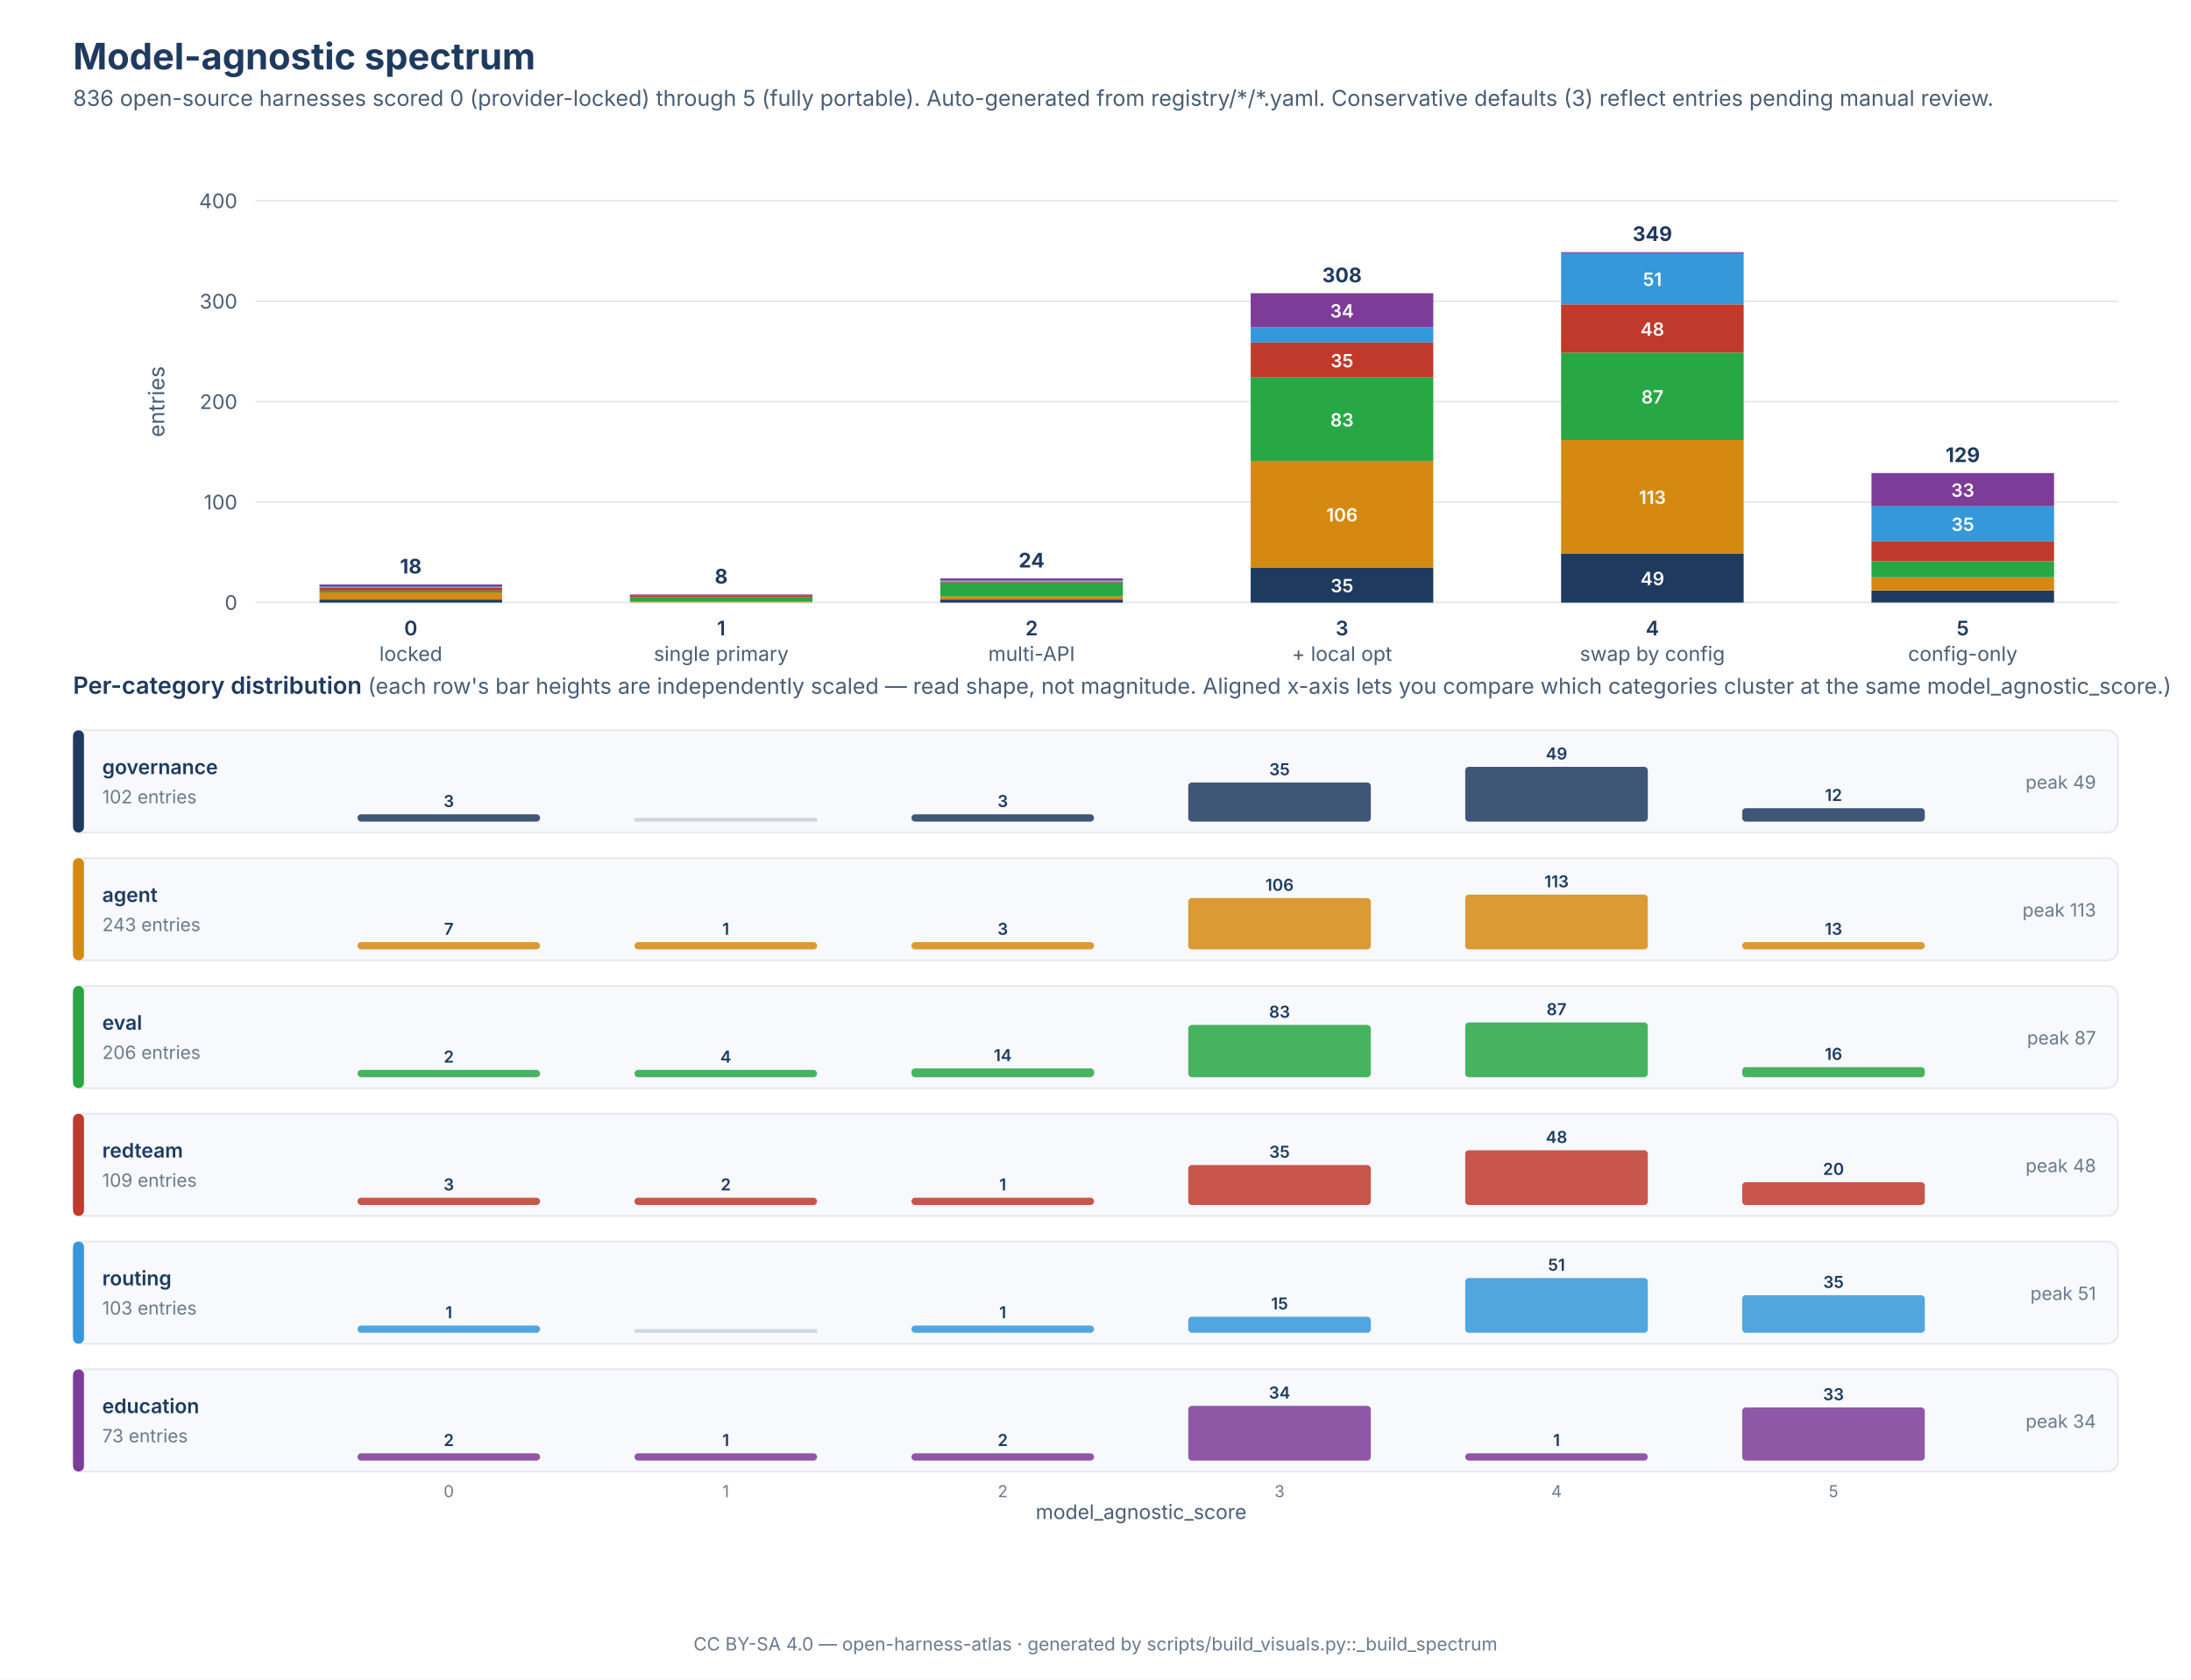
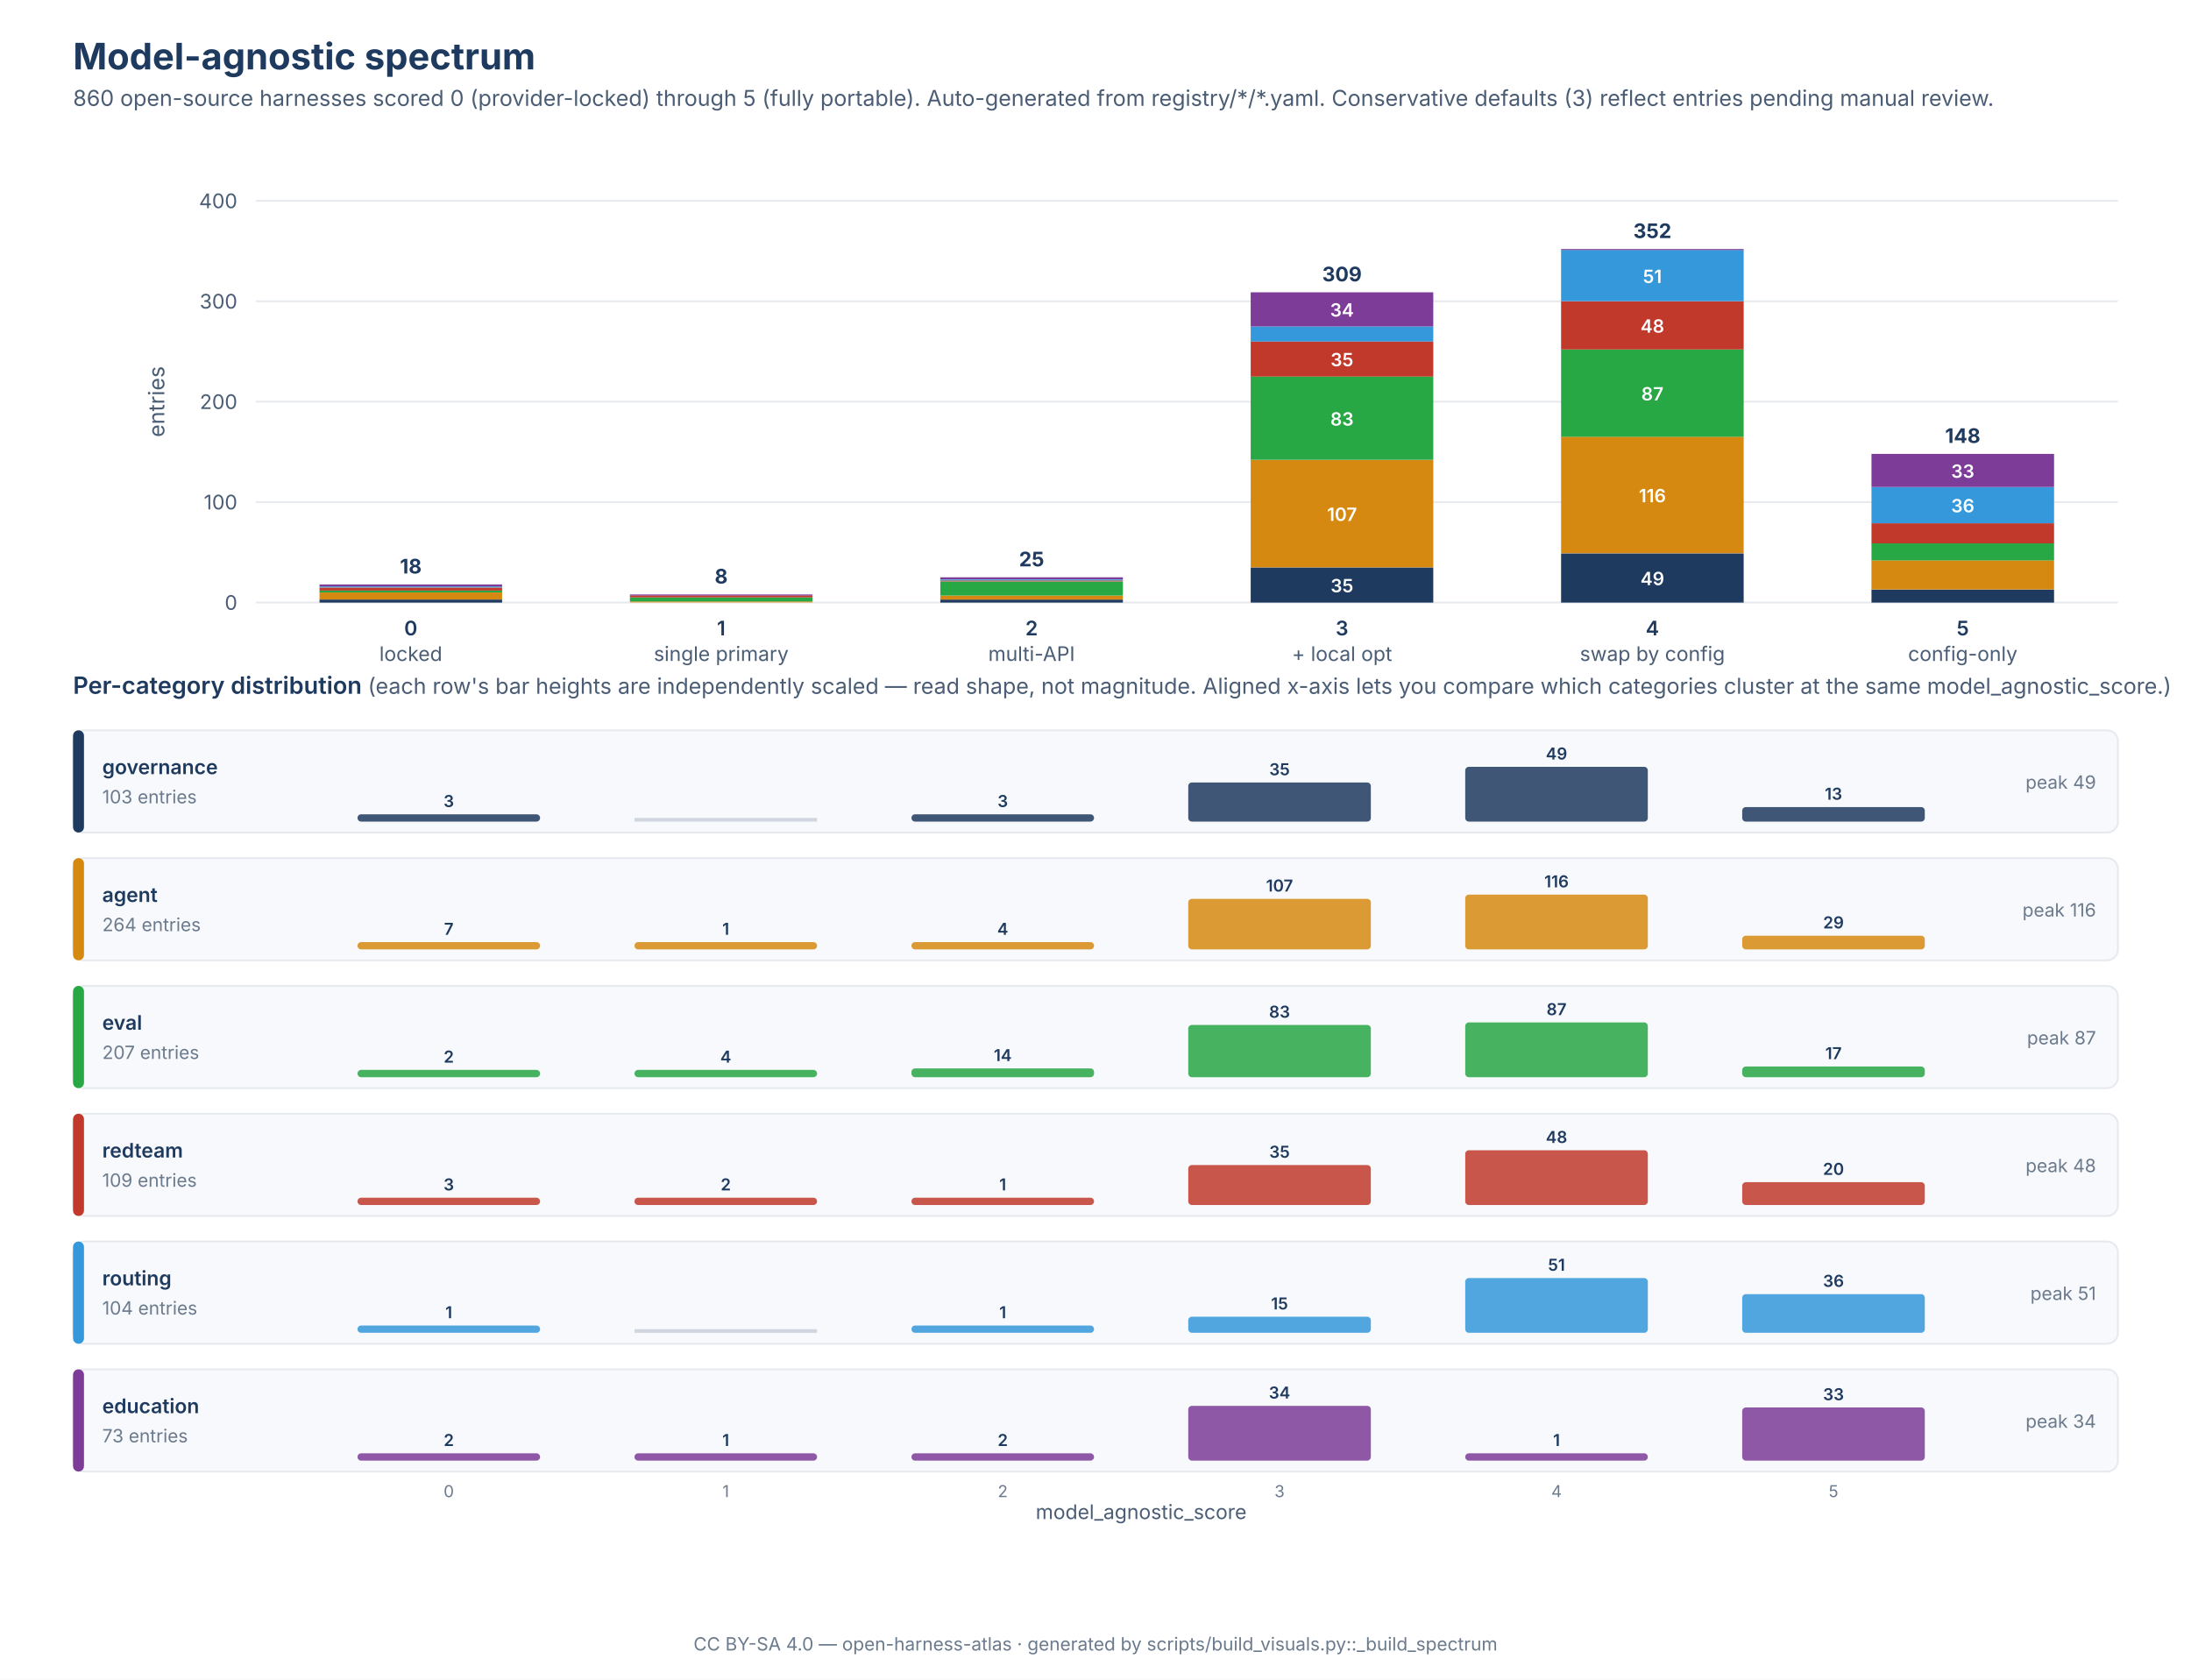
<svg xmlns="http://www.w3.org/2000/svg" viewBox="0 0 1200 920" role="img" aria-labelledby="title desc">
  <style>.body{font-family:"Inter","Helvetica Neue",Arial,sans-serif;}.title{font-size:20px;font-weight:700;fill:#1f3a5f;}.sub{font-size:12px;font-weight:400;fill:#4a5d75;}.h2{font-size:13px;font-weight:600;fill:#1f3a5f;}.axis{font-size:11px;fill:#4a5d75;}.axis-bold{font-size:11px;font-weight:600;fill:#1f3a5f;text-anchor:middle;}.bar-total{font-size:11px;font-weight:700;fill:#1f3a5f;text-anchor:middle;}.seg-label{font-size:10px;font-weight:600;fill:#ffffff;text-anchor:middle;}.mini-title{font-size:11px;font-weight:600;fill:#1f3a5f;}.mini-count{font-size:10px;fill:#6b7a8c;}.mini-axis{font-size:9px;fill:#6b7a8c;text-anchor:middle;}.mini-bar-label{font-size:9px;font-weight:600;fill:#1f3a5f;text-anchor:middle;}.legend-text{font-size:11px;fill:#1f3a5f;}.footer{font-size:10px;fill:#6b7a8c;text-anchor:middle;}</style>
  <rect width="1200" height="920" fill="#ffffff" />
  <text x="40" y="38" class="body title">Model-agnostic spectrum</text>
-   <text x="40" y="58" class="body sub">836 open-source harnesses scored 0 (provider-locked) through 5 (fully portable). Auto-generated from registry/*/*.yaml. Conservative defaults (3) reflect entries pending manual review.</text>
+   <text x="40" y="58" class="body sub">860 open-source harnesses scored 0 (provider-locked) through 5 (fully portable). Auto-generated from registry/*/*.yaml. Conservative defaults (3) reflect entries pending manual review.</text>
  <line x1="140" y1="330.0" x2="1160" y2="330.0" stroke="#e6e9ee" stroke-width="1" />
  <text x="130" y="334.0" class="body axis" text-anchor="end">0</text>
  <line x1="140" y1="275.0" x2="1160" y2="275.0" stroke="#e6e9ee" stroke-width="1" />
  <text x="130" y="279.0" class="body axis" text-anchor="end">100</text>
  <line x1="140" y1="220.0" x2="1160" y2="220.0" stroke="#e6e9ee" stroke-width="1" />
  <text x="130" y="224.0" class="body axis" text-anchor="end">200</text>
  <line x1="140" y1="165.0" x2="1160" y2="165.0" stroke="#e6e9ee" stroke-width="1" />
  <text x="130" y="169.0" class="body axis" text-anchor="end">300</text>
  <line x1="140" y1="110.0" x2="1160" y2="110.0" stroke="#e6e9ee" stroke-width="1" />
  <text x="130" y="114.0" class="body axis" text-anchor="end">400</text>
  <text x="90" y="220.0" class="body sub" transform="rotate(-90 90,220.0)" text-anchor="middle">entries</text>
  <rect x="175.0" y="328.4" width="100" height="1.65" fill="#1f3a5f" />
  <rect x="175.0" y="324.5" width="100" height="3.85" fill="#d68910" />
  <rect x="175.0" y="323.4" width="100" height="1.10" fill="#28a745" />
  <rect x="175.0" y="321.8" width="100" height="1.65" fill="#c0392b" />
  <rect x="175.0" y="321.2" width="100" height="0.55" fill="#3498db" />
  <rect x="175.0" y="320.1" width="100" height="1.10" fill="#7d3c98" />
  <text x="225.0" y="314.1" class="body bar-total">18</text>
  <text x="225.0" y="348.0" class="body axis-bold">0</text>
  <rect x="345.0" y="329.4" width="100" height="0.55" fill="#d68910" />
  <rect x="345.0" y="327.2" width="100" height="2.20" fill="#28a745" />
  <rect x="345.0" y="326.1" width="100" height="1.10" fill="#c0392b" />
  <rect x="345.0" y="325.6" width="100" height="0.55" fill="#7d3c98" />
  <text x="395.0" y="319.6" class="body bar-total">8</text>
  <text x="395.0" y="348.0" class="body axis-bold">1</text>
  <rect x="515.0" y="328.4" width="100" height="1.65" fill="#1f3a5f" />
-   <rect x="515.0" y="326.7" width="100" height="1.65" fill="#d68910" />
-   <rect x="515.0" y="319.0" width="100" height="7.70" fill="#28a745" />
-   <rect x="515.0" y="318.5" width="100" height="0.55" fill="#c0392b" />
-   <rect x="515.0" y="317.9" width="100" height="0.55" fill="#3498db" />
-   <rect x="515.0" y="316.8" width="100" height="1.10" fill="#7d3c98" />
-   <text x="565.0" y="310.8" class="body bar-total">24</text>
+   <rect x="515.0" y="326.2" width="100" height="2.20" fill="#d68910" />
+   <rect x="515.0" y="318.5" width="100" height="7.70" fill="#28a745" />
+   <rect x="515.0" y="317.9" width="100" height="0.55" fill="#c0392b" />
+   <rect x="515.0" y="317.4" width="100" height="0.55" fill="#3498db" />
+   <rect x="515.0" y="316.2" width="100" height="1.10" fill="#7d3c98" />
+   <text x="565.0" y="310.2" class="body bar-total">25</text>
  <text x="565.0" y="348.0" class="body axis-bold">2</text>
  <rect x="685.0" y="310.8" width="100" height="19.25" fill="#1f3a5f" />
  <text x="735.0" y="324.4" class="body seg-label">35</text>
-   <rect x="685.0" y="252.4" width="100" height="58.30" fill="#d68910" />
-   <text x="735.0" y="285.6" class="body seg-label">106</text>
-   <rect x="685.0" y="206.8" width="100" height="45.65" fill="#28a745" />
-   <text x="735.0" y="233.6" class="body seg-label">83</text>
-   <rect x="685.0" y="187.5" width="100" height="19.25" fill="#c0392b" />
-   <text x="735.0" y="201.2" class="body seg-label">35</text>
-   <rect x="685.0" y="179.3" width="100" height="8.25" fill="#3498db" />
-   <rect x="685.0" y="160.6" width="100" height="18.70" fill="#7d3c98" />
-   <text x="735.0" y="173.9" class="body seg-label">34</text>
-   <text x="735.0" y="154.6" class="body bar-total">308</text>
+   <rect x="685.0" y="251.9" width="100" height="58.85" fill="#d68910" />
+   <text x="735.0" y="285.3" class="body seg-label">107</text>
+   <rect x="685.0" y="206.2" width="100" height="45.65" fill="#28a745" />
+   <text x="735.0" y="233.1" class="body seg-label">83</text>
+   <rect x="685.0" y="187.0" width="100" height="19.25" fill="#c0392b" />
+   <text x="735.0" y="200.6" class="body seg-label">35</text>
+   <rect x="685.0" y="178.8" width="100" height="8.25" fill="#3498db" />
+   <rect x="685.0" y="160.1" width="100" height="18.70" fill="#7d3c98" />
+   <text x="735.0" y="173.4" class="body seg-label">34</text>
+   <text x="735.0" y="154.1" class="body bar-total">309</text>
  <text x="735.0" y="348.0" class="body axis-bold">3</text>
  <rect x="855.0" y="303.1" width="100" height="26.95" fill="#1f3a5f" />
  <text x="905.0" y="320.5" class="body seg-label">49</text>
-   <rect x="855.0" y="240.9" width="100" height="62.15" fill="#d68910" />
-   <text x="905.0" y="276.0" class="body seg-label">113</text>
-   <rect x="855.0" y="193.1" width="100" height="47.85" fill="#28a745" />
-   <text x="905.0" y="221.0" class="body seg-label">87</text>
-   <rect x="855.0" y="166.7" width="100" height="26.40" fill="#c0392b" />
-   <text x="905.0" y="183.9" class="body seg-label">48</text>
-   <rect x="855.0" y="138.6" width="100" height="28.05" fill="#3498db" />
-   <text x="905.0" y="156.6" class="body seg-label">51</text>
-   <rect x="855.0" y="138.1" width="100" height="0.55" fill="#7d3c98" />
-   <text x="905.0" y="132.0" class="body bar-total">349</text>
+   <rect x="855.0" y="239.2" width="100" height="63.80" fill="#d68910" />
+   <text x="905.0" y="275.1" class="body seg-label">116</text>
+   <rect x="855.0" y="191.4" width="100" height="47.85" fill="#28a745" />
+   <text x="905.0" y="219.3" class="body seg-label">87</text>
+   <rect x="855.0" y="165.0" width="100" height="26.40" fill="#c0392b" />
+   <text x="905.0" y="182.2" class="body seg-label">48</text>
+   <rect x="855.0" y="136.9" width="100" height="28.05" fill="#3498db" />
+   <text x="905.0" y="155.0" class="body seg-label">51</text>
+   <rect x="855.0" y="136.4" width="100" height="0.55" fill="#7d3c98" />
+   <text x="905.0" y="130.4" class="body bar-total">352</text>
  <text x="905.0" y="348.0" class="body axis-bold">4</text>
-   <rect x="1025.0" y="323.4" width="100" height="6.60" fill="#1f3a5f" />
-   <rect x="1025.0" y="316.2" width="100" height="7.15" fill="#d68910" />
-   <rect x="1025.0" y="307.4" width="100" height="8.80" fill="#28a745" />
-   <rect x="1025.0" y="296.4" width="100" height="11.00" fill="#c0392b" />
-   <rect x="1025.0" y="277.2" width="100" height="19.25" fill="#3498db" />
-   <text x="1075.0" y="290.8" class="body seg-label">35</text>
-   <rect x="1025.0" y="259.1" width="100" height="18.15" fill="#7d3c98" />
-   <text x="1075.0" y="272.1" class="body seg-label">33</text>
-   <text x="1075.0" y="253.1" class="body bar-total">129</text>
+   <rect x="1025.0" y="322.9" width="100" height="7.15" fill="#1f3a5f" />
+   <rect x="1025.0" y="306.9" width="100" height="15.95" fill="#d68910" />
+   <rect x="1025.0" y="297.6" width="100" height="9.35" fill="#28a745" />
+   <rect x="1025.0" y="286.6" width="100" height="11.00" fill="#c0392b" />
+   <rect x="1025.0" y="266.8" width="100" height="19.80" fill="#3498db" />
+   <text x="1075.0" y="280.6" class="body seg-label">36</text>
+   <rect x="1025.0" y="248.6" width="100" height="18.15" fill="#7d3c98" />
+   <text x="1075.0" y="261.7" class="body seg-label">33</text>
+   <text x="1075.0" y="242.6" class="body bar-total">148</text>
  <text x="1075.0" y="348.0" class="body axis-bold">5</text>
  <text x="225.0" y="362.0" class="body axis" text-anchor="middle">locked</text>
  <text x="395.0" y="362.0" class="body axis" text-anchor="middle">single primary</text>
  <text x="565.0" y="362.0" class="body axis" text-anchor="middle">multi-API</text>
  <text x="735.0" y="362.0" class="body axis" text-anchor="middle">+ local opt</text>
  <text x="905.0" y="362.0" class="body axis" text-anchor="middle">swap by config</text>
  <text x="1075.0" y="362.0" class="body axis" text-anchor="middle">config-only</text>
  <text x="40" y="380" class="body h2">Per-category distribution <tspan class="sub">(each row's bar heights are independently scaled — read shape, not magnitude. Aligned x-axis lets you compare which categories cluster at the same model_agnostic_score.)</tspan>
  </text>
  <rect x="40" y="400.0" width="1120" height="56.0" rx="6" fill="#f7f9fc" stroke="#e6e9ee" stroke-width="1" />
  <rect x="40" y="400.0" width="6" height="56.0" rx="3" fill="#1f3a5f" />
  <text x="56" y="424.0" class="body mini-title">governance</text>
-   <text x="56" y="440.0" class="body mini-count">102 entries</text>
+   <text x="56" y="440.0" class="body mini-count">103 entries</text>
  <rect x="195.8" y="446.00" width="100.0" height="4.00" rx="2" fill="#1f3a5f" opacity="0.85" />
  <text x="245.8" y="442.0" class="body mini-bar-label">3</text>
  <line x1="347.5" y1="449.00" x2="447.5" y2="449.00" stroke="#cfd6df" stroke-width="2" />
  <rect x="499.2" y="446.00" width="100.0" height="4.00" rx="2" fill="#1f3a5f" opacity="0.85" />
  <text x="549.2" y="442.0" class="body mini-bar-label">3</text>
  <rect x="650.8" y="428.57" width="100.0" height="21.43" rx="2" fill="#1f3a5f" opacity="0.85" />
  <text x="700.8" y="424.6" class="body mini-bar-label">35</text>
  <rect x="802.5" y="420.00" width="100.0" height="30.00" rx="2" fill="#1f3a5f" opacity="0.85" />
  <text x="852.5" y="416.0" class="body mini-bar-label">49</text>
-   <rect x="954.2" y="442.65" width="100.0" height="7.35" rx="2" fill="#1f3a5f" opacity="0.85" />
-   <text x="1004.2" y="438.7" class="body mini-bar-label">12</text>
+   <rect x="954.2" y="442.04" width="100.0" height="7.96" rx="2" fill="#1f3a5f" opacity="0.85" />
+   <text x="1004.2" y="438.0" class="body mini-bar-label">13</text>
  <text x="1148" y="432.0" class="body mini-count" text-anchor="end">peak 49</text>
  <rect x="40" y="470.0" width="1120" height="56.0" rx="6" fill="#f7f9fc" stroke="#e6e9ee" stroke-width="1" />
  <rect x="40" y="470.0" width="6" height="56.0" rx="3" fill="#d68910" />
  <text x="56" y="494.0" class="body mini-title">agent</text>
-   <text x="56" y="510.0" class="body mini-count">243 entries</text>
+   <text x="56" y="510.0" class="body mini-count">264 entries</text>
  <rect x="195.8" y="516.00" width="100.0" height="4.00" rx="2" fill="#d68910" opacity="0.85" />
  <text x="245.8" y="512.0" class="body mini-bar-label">7</text>
  <rect x="347.5" y="516.00" width="100.0" height="4.00" rx="2" fill="#d68910" opacity="0.85" />
  <text x="397.5" y="512.0" class="body mini-bar-label">1</text>
  <rect x="499.2" y="516.00" width="100.0" height="4.00" rx="2" fill="#d68910" opacity="0.85" />
-   <text x="549.2" y="512.0" class="body mini-bar-label">3</text>
-   <rect x="650.8" y="491.86" width="100.0" height="28.14" rx="2" fill="#d68910" opacity="0.85" />
-   <text x="700.8" y="487.9" class="body mini-bar-label">106</text>
+   <text x="549.2" y="512.0" class="body mini-bar-label">4</text>
+   <rect x="650.8" y="492.33" width="100.0" height="27.67" rx="2" fill="#d68910" opacity="0.85" />
+   <text x="700.8" y="488.3" class="body mini-bar-label">107</text>
  <rect x="802.5" y="490.00" width="100.0" height="30.00" rx="2" fill="#d68910" opacity="0.85" />
-   <text x="852.5" y="486.0" class="body mini-bar-label">113</text>
-   <rect x="954.2" y="516.00" width="100.0" height="4.00" rx="2" fill="#d68910" opacity="0.85" />
-   <text x="1004.2" y="512.0" class="body mini-bar-label">13</text>
-   <text x="1148" y="502.0" class="body mini-count" text-anchor="end">peak 113</text>
+   <text x="852.5" y="486.0" class="body mini-bar-label">116</text>
+   <rect x="954.2" y="512.50" width="100.0" height="7.50" rx="2" fill="#d68910" opacity="0.85" />
+   <text x="1004.2" y="508.5" class="body mini-bar-label">29</text>
+   <text x="1148" y="502.0" class="body mini-count" text-anchor="end">peak 116</text>
  <rect x="40" y="540.0" width="1120" height="56.0" rx="6" fill="#f7f9fc" stroke="#e6e9ee" stroke-width="1" />
  <rect x="40" y="540.0" width="6" height="56.0" rx="3" fill="#28a745" />
  <text x="56" y="564.0" class="body mini-title">eval</text>
-   <text x="56" y="580.0" class="body mini-count">206 entries</text>
+   <text x="56" y="580.0" class="body mini-count">207 entries</text>
  <rect x="195.8" y="586.00" width="100.0" height="4.00" rx="2" fill="#28a745" opacity="0.85" />
  <text x="245.8" y="582.0" class="body mini-bar-label">2</text>
  <rect x="347.5" y="586.00" width="100.0" height="4.00" rx="2" fill="#28a745" opacity="0.85" />
  <text x="397.5" y="582.0" class="body mini-bar-label">4</text>
  <rect x="499.2" y="585.17" width="100.0" height="4.83" rx="2" fill="#28a745" opacity="0.85" />
  <text x="549.2" y="581.2" class="body mini-bar-label">14</text>
  <rect x="650.8" y="561.38" width="100.0" height="28.62" rx="2" fill="#28a745" opacity="0.85" />
  <text x="700.8" y="557.4" class="body mini-bar-label">83</text>
  <rect x="802.5" y="560.00" width="100.0" height="30.00" rx="2" fill="#28a745" opacity="0.85" />
  <text x="852.5" y="556.0" class="body mini-bar-label">87</text>
-   <rect x="954.2" y="584.48" width="100.0" height="5.52" rx="2" fill="#28a745" opacity="0.85" />
-   <text x="1004.2" y="580.5" class="body mini-bar-label">16</text>
+   <rect x="954.2" y="584.14" width="100.0" height="5.86" rx="2" fill="#28a745" opacity="0.85" />
+   <text x="1004.2" y="580.1" class="body mini-bar-label">17</text>
  <text x="1148" y="572.0" class="body mini-count" text-anchor="end">peak 87</text>
  <rect x="40" y="610.0" width="1120" height="56.0" rx="6" fill="#f7f9fc" stroke="#e6e9ee" stroke-width="1" />
  <rect x="40" y="610.0" width="6" height="56.0" rx="3" fill="#c0392b" />
  <text x="56" y="634.0" class="body mini-title">redteam</text>
  <text x="56" y="650.0" class="body mini-count">109 entries</text>
  <rect x="195.8" y="656.00" width="100.0" height="4.00" rx="2" fill="#c0392b" opacity="0.85" />
  <text x="245.8" y="652.0" class="body mini-bar-label">3</text>
  <rect x="347.5" y="656.00" width="100.0" height="4.00" rx="2" fill="#c0392b" opacity="0.85" />
  <text x="397.5" y="652.0" class="body mini-bar-label">2</text>
  <rect x="499.2" y="656.00" width="100.0" height="4.00" rx="2" fill="#c0392b" opacity="0.85" />
  <text x="549.2" y="652.0" class="body mini-bar-label">1</text>
  <rect x="650.8" y="638.12" width="100.0" height="21.88" rx="2" fill="#c0392b" opacity="0.85" />
  <text x="700.8" y="634.1" class="body mini-bar-label">35</text>
  <rect x="802.5" y="630.00" width="100.0" height="30.00" rx="2" fill="#c0392b" opacity="0.85" />
  <text x="852.5" y="626.0" class="body mini-bar-label">48</text>
  <rect x="954.2" y="647.50" width="100.0" height="12.50" rx="2" fill="#c0392b" opacity="0.85" />
  <text x="1004.2" y="643.5" class="body mini-bar-label">20</text>
  <text x="1148" y="642.0" class="body mini-count" text-anchor="end">peak 48</text>
  <rect x="40" y="680.0" width="1120" height="56.0" rx="6" fill="#f7f9fc" stroke="#e6e9ee" stroke-width="1" />
  <rect x="40" y="680.0" width="6" height="56.0" rx="3" fill="#3498db" />
  <text x="56" y="704.0" class="body mini-title">routing</text>
-   <text x="56" y="720.0" class="body mini-count">103 entries</text>
+   <text x="56" y="720.0" class="body mini-count">104 entries</text>
  <rect x="195.8" y="726.00" width="100.0" height="4.00" rx="2" fill="#3498db" opacity="0.85" />
  <text x="245.8" y="722.0" class="body mini-bar-label">1</text>
  <line x1="347.5" y1="729.00" x2="447.5" y2="729.00" stroke="#cfd6df" stroke-width="2" />
  <rect x="499.2" y="726.00" width="100.0" height="4.00" rx="2" fill="#3498db" opacity="0.85" />
  <text x="549.2" y="722.0" class="body mini-bar-label">1</text>
  <rect x="650.8" y="721.18" width="100.0" height="8.82" rx="2" fill="#3498db" opacity="0.85" />
  <text x="700.8" y="717.2" class="body mini-bar-label">15</text>
  <rect x="802.5" y="700.00" width="100.0" height="30.00" rx="2" fill="#3498db" opacity="0.85" />
  <text x="852.5" y="696.0" class="body mini-bar-label">51</text>
-   <rect x="954.2" y="709.41" width="100.0" height="20.59" rx="2" fill="#3498db" opacity="0.85" />
-   <text x="1004.2" y="705.4" class="body mini-bar-label">35</text>
+   <rect x="954.2" y="708.82" width="100.0" height="21.18" rx="2" fill="#3498db" opacity="0.85" />
+   <text x="1004.2" y="704.8" class="body mini-bar-label">36</text>
  <text x="1148" y="712.0" class="body mini-count" text-anchor="end">peak 51</text>
  <rect x="40" y="750.0" width="1120" height="56.0" rx="6" fill="#f7f9fc" stroke="#e6e9ee" stroke-width="1" />
  <rect x="40" y="750.0" width="6" height="56.0" rx="3" fill="#7d3c98" />
  <text x="56" y="774.0" class="body mini-title">education</text>
  <text x="56" y="790.0" class="body mini-count">73 entries</text>
  <rect x="195.8" y="796.00" width="100.0" height="4.00" rx="2" fill="#7d3c98" opacity="0.85" />
  <text x="245.8" y="792.0" class="body mini-bar-label">2</text>
  <rect x="347.5" y="796.00" width="100.0" height="4.00" rx="2" fill="#7d3c98" opacity="0.85" />
  <text x="397.5" y="792.0" class="body mini-bar-label">1</text>
  <rect x="499.2" y="796.00" width="100.0" height="4.00" rx="2" fill="#7d3c98" opacity="0.85" />
  <text x="549.2" y="792.0" class="body mini-bar-label">2</text>
  <rect x="650.8" y="770.00" width="100.0" height="30.00" rx="2" fill="#7d3c98" opacity="0.85" />
  <text x="700.8" y="766.0" class="body mini-bar-label">34</text>
  <rect x="802.5" y="796.00" width="100.0" height="4.00" rx="2" fill="#7d3c98" opacity="0.85" />
  <text x="852.5" y="792.0" class="body mini-bar-label">1</text>
  <rect x="954.2" y="770.88" width="100.0" height="29.12" rx="2" fill="#7d3c98" opacity="0.85" />
  <text x="1004.2" y="766.9" class="body mini-bar-label">33</text>
  <text x="1148" y="782.0" class="body mini-count" text-anchor="end">peak 34</text>
  <text x="245.8" y="820.0" class="body mini-axis">0</text>
  <text x="397.5" y="820.0" class="body mini-axis">1</text>
  <text x="549.2" y="820.0" class="body mini-axis">2</text>
  <text x="700.8" y="820.0" class="body mini-axis">3</text>
  <text x="852.5" y="820.0" class="body mini-axis">4</text>
  <text x="1004.2" y="820.0" class="body mini-axis">5</text>
  <text x="625.0" y="832.0" class="body axis" text-anchor="middle">model_agnostic_score</text>
  <text x="600" y="904" class="body footer">CC BY-SA 4.0 — open-harness-atlas · generated by scripts/build_visuals.py::_build_spectrum</text>
</svg>
